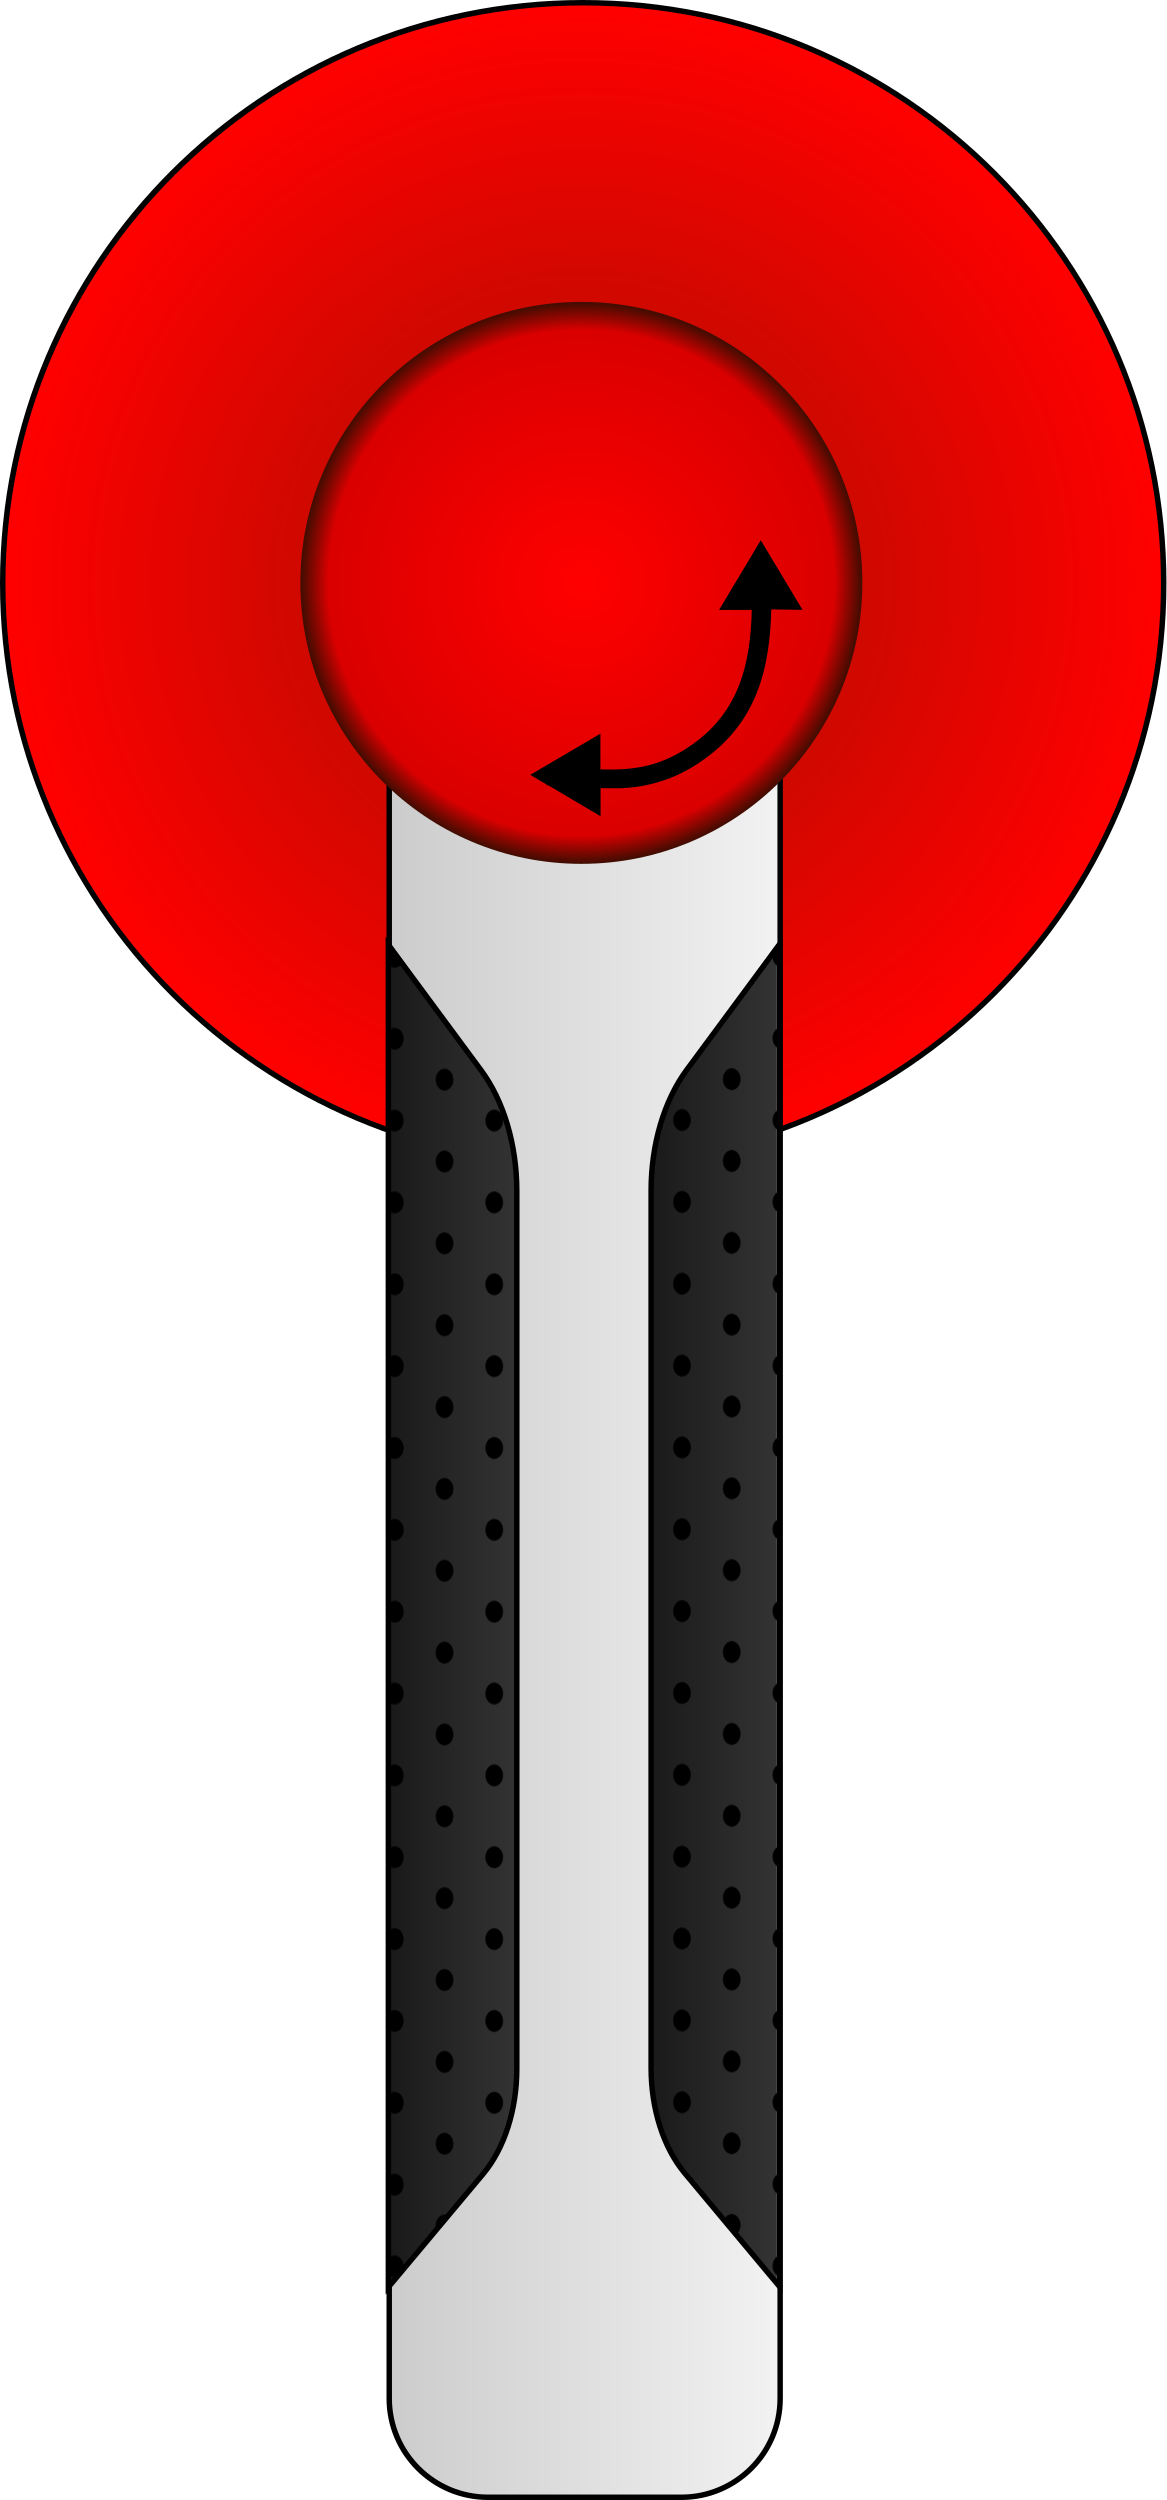
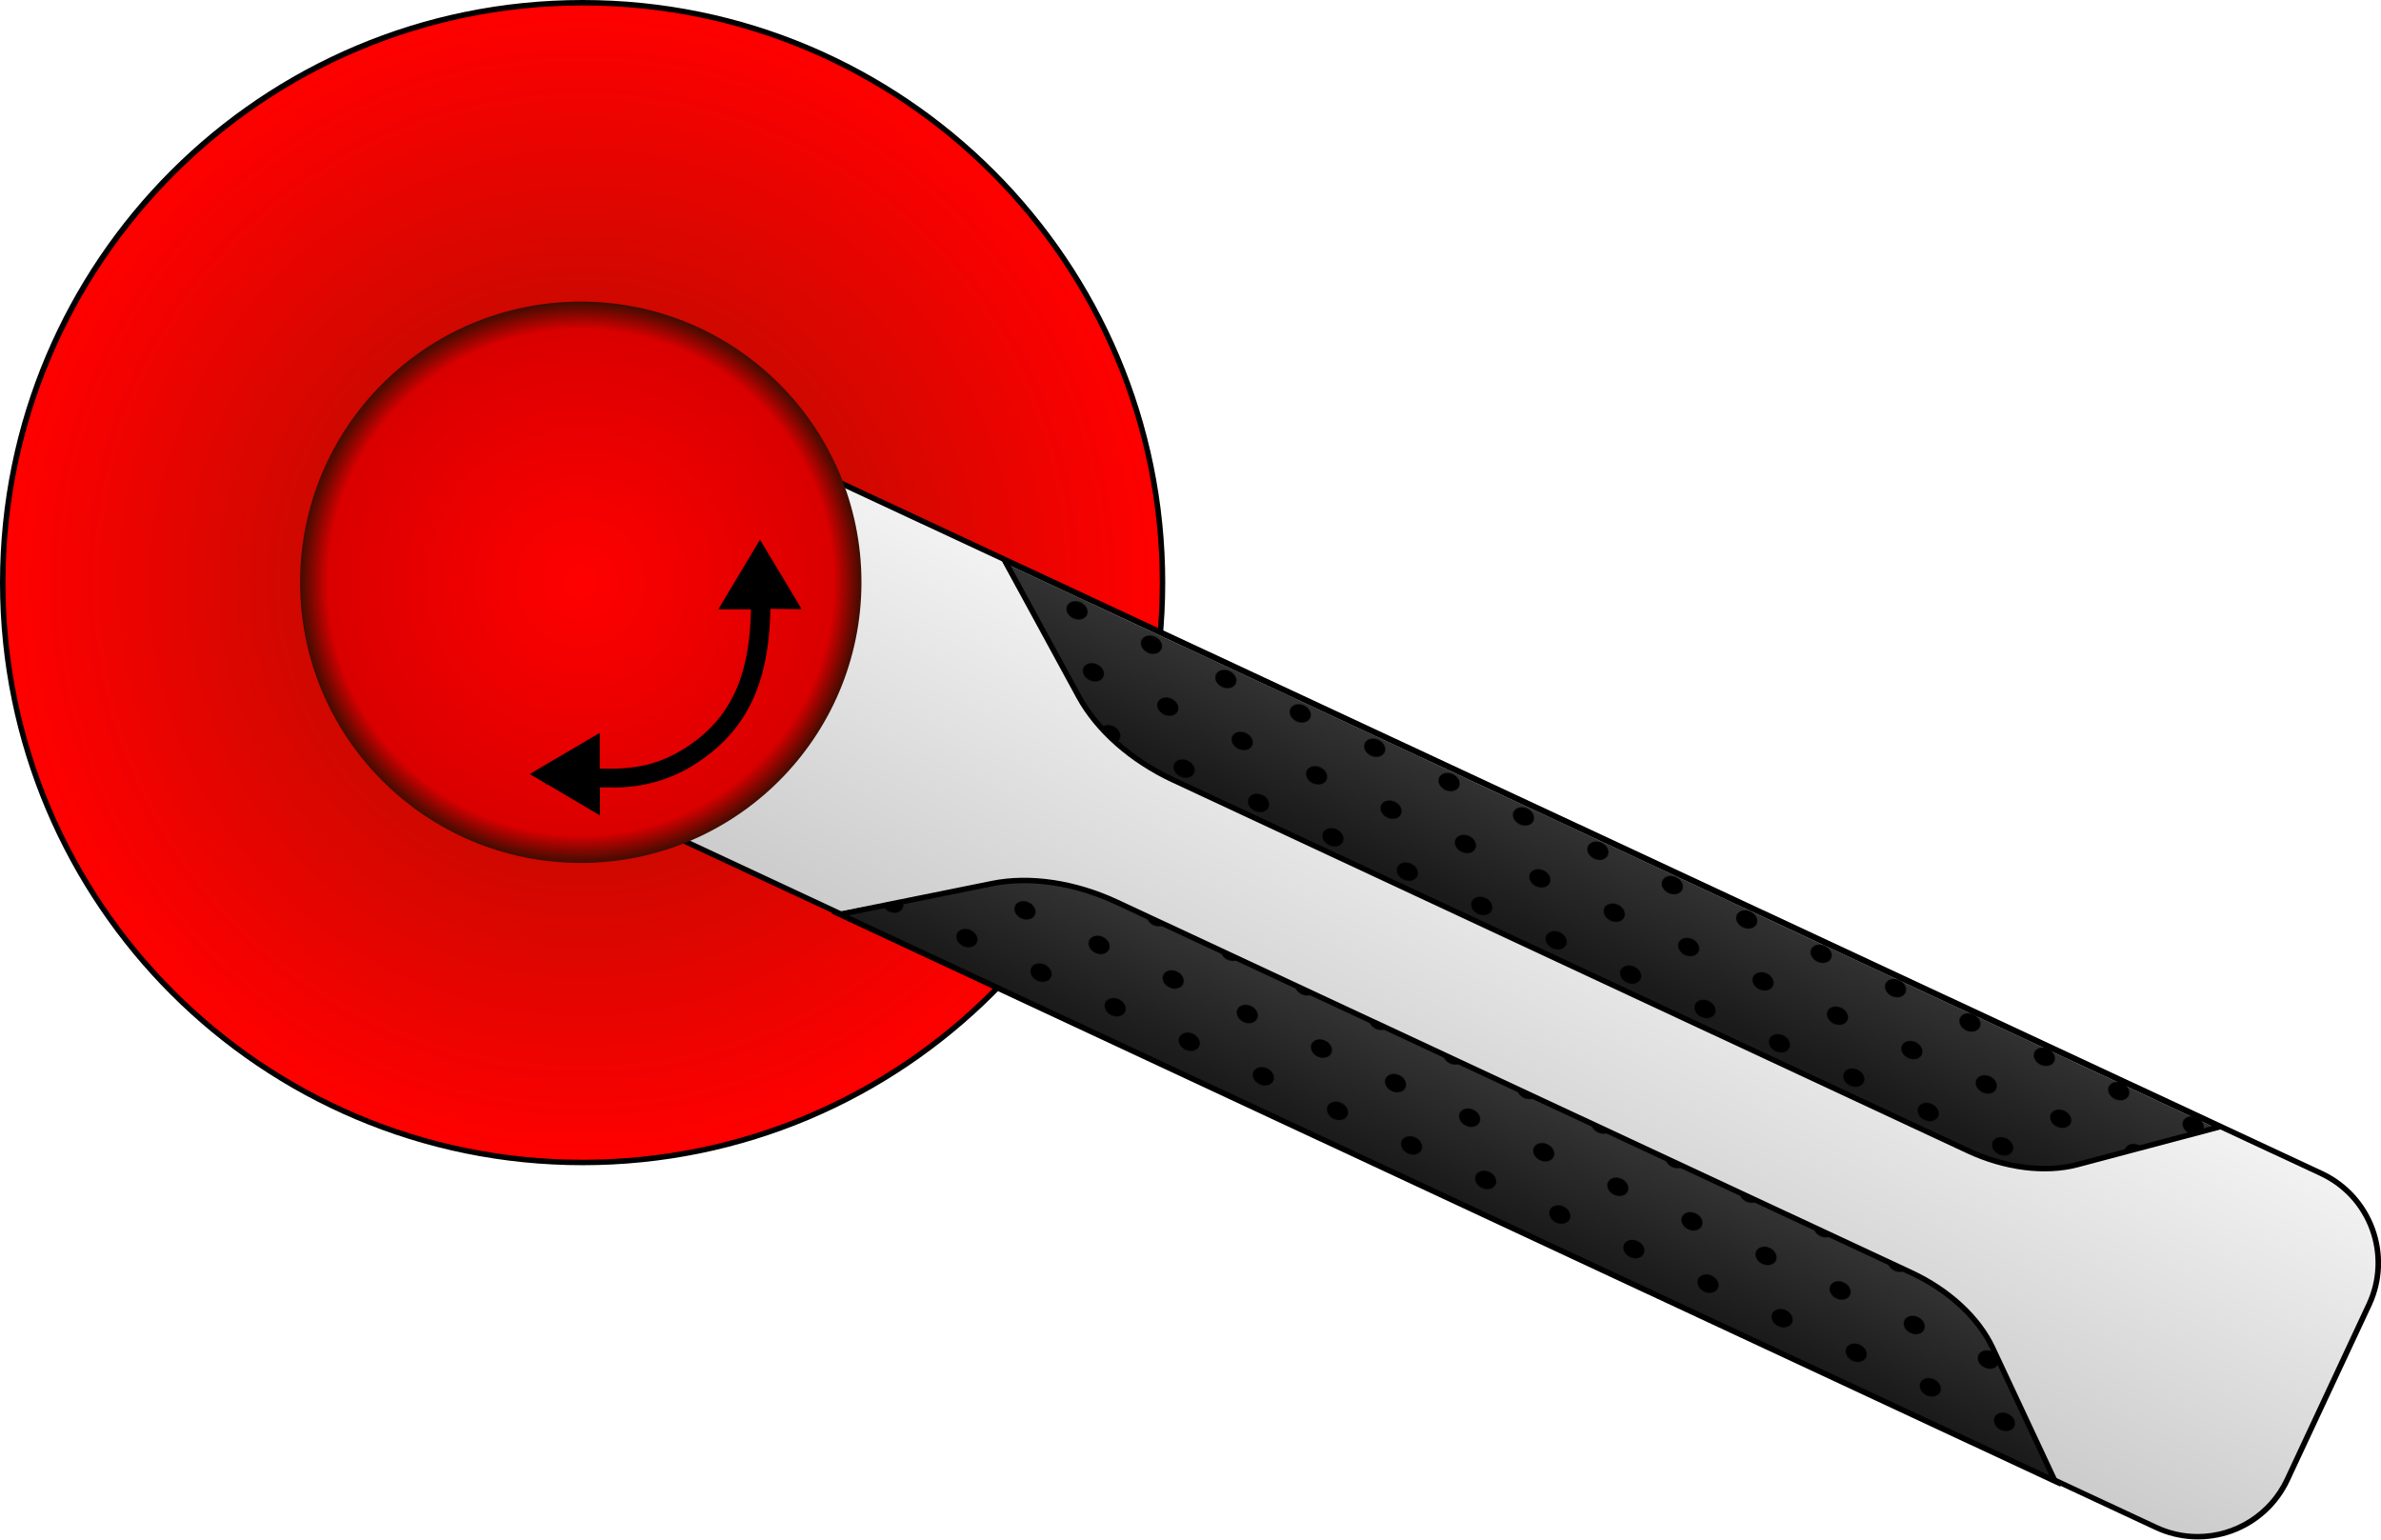
- <svg xmlns="http://www.w3.org/2000/svg" viewBox="0 0 213.76 458.15">
+ <svg xmlns="http://www.w3.org/2000/svg" viewBox="0 0 436.79 282.41">
  <defs>
    <style>.cls-1{fill:none;}.cls-2{fill:url(#名称未設定グラデーション_864);}.cls-3{fill:url(#名称未設定グラデーション_1047);}.cls-4{fill:url(#名称未設定グラデーション_85);}.cls-5,.cls-7{stroke:#000;stroke-miterlimit:10;}.cls-5{fill:url(#新規パターンスウォッチ_2);}.cls-6{fill:url(#名称未設定グラデーション_446);}.cls-7{fill:url(#新規パターンスウォッチ_2-3);}.cls-8{fill:url(#名称未設定グラデーション_939);}</style>
    <radialGradient id="名称未設定グラデーション_864" cx="106.88" cy="106.88" r="106.38" gradientUnits="userSpaceOnUse">
      <stop offset="0" stop-color="#a21000" />
      <stop offset="1" stop-color="red" />
    </radialGradient>
-     <linearGradient id="名称未設定グラデーション_1047" x1="42.15" y1="171.1" x2="42.15" y2="99.45" gradientTransform="translate(242.43 240.12) rotate(90)" gradientUnits="userSpaceOnUse">
+     <linearGradient id="名称未設定グラデーション_1047" x1="479.38" y1="-424.48" x2="479.38" y2="-496.12" gradientTransform="translate(-360.85 395.86) rotate(25)" gradientUnits="userSpaceOnUse">
      <stop offset="0" stop-color="#ccc" />
      <stop offset="1" stop-color="#f2f2f2" />
    </linearGradient>
-     <linearGradient id="名称未設定グラデーション_85" x1="55.92" y1="170.76" x2="55.92" y2="147.76" gradientTransform="translate(242.43 240.12) rotate(90)" gradientUnits="userSpaceOnUse">
+     <linearGradient id="名称未設定グラデーション_85" x1="493.15" y1="-424.82" x2="493.15" y2="-447.82" gradientTransform="translate(-360.85 395.86) rotate(25)" gradientUnits="userSpaceOnUse">
      <stop offset="0" stop-color="#1a1a1a" />
      <stop offset="1" stop-color="#333" />
    </linearGradient>
-     <pattern id="新規パターンスウォッチ_2" data-name="新規パターンスウォッチ 2" width="15" height="22.5" patternTransform="translate(8.56 2.86) rotate(90) scale(1 0.81)" patternUnits="userSpaceOnUse" viewBox="0 0 15 22.5">
+     <pattern id="新規パターンスウォッチ_2" data-name="新規パターンスウォッチ 2" width="15" height="22.5" patternTransform="translate(33.27 -15.76) rotate(25) scale(1 0.81)" patternUnits="userSpaceOnUse" viewBox="0 0 15 22.5">
      <rect class="cls-1" width="15" height="22.5" />
      <circle cx="15" cy="22.5" r="2" />
      <circle cy="22.5" r="2" />
      <circle cx="7.5" cy="11.25" r="2" />
      <circle cx="15" r="2" />
      <circle r="2" />
    </pattern>
-     <linearGradient id="名称未設定グラデーション_446" x1="55.82" y1="29.64" x2="55.82" y2="6.64" gradientTransform="matrix(0, 1, 1, 0, 112.72, 240.12)" gradientUnits="userSpaceOnUse">
+     <linearGradient id="名称未設定グラデーション_446" x1="493.05" y1="-144.79" x2="493.05" y2="-167.79" gradientTransform="matrix(0.91, 0.42, 0.42, -0.91, -90.25, -184.45)" gradientUnits="userSpaceOnUse">
      <stop offset="0" stop-color="#333" />
      <stop offset="1" stop-color="#1a1a1a" />
    </linearGradient>
-     <pattern id="新規パターンスウォッチ_2-3" data-name="新規パターンスウォッチ 2" width="15" height="22.5" patternTransform="matrix(0, 1, 0.81, 0, 42.97, 2.76)" patternUnits="userSpaceOnUse" viewBox="0 0 15 22.5">
+     <pattern id="新規パターンスウォッチ_2-3" data-name="新規パターンスウォッチ 2" width="15" height="22.5" patternTransform="matrix(0.91, 0.42, 0.34, -0.73, 47.73, -46.99)" patternUnits="userSpaceOnUse" viewBox="0 0 15 22.5">
      <rect class="cls-1" width="15" height="22.5" />
      <circle cx="15" cy="22.5" r="2" />
      <circle cy="22.5" r="2" />
      <circle cx="7.5" cy="11.25" r="2" />
      <circle cx="15" r="2" />
      <circle r="2" />
    </pattern>
    <radialGradient id="名称未設定グラデーション_939" cx="106.54" cy="106.82" r="51.49" gradientUnits="userSpaceOnUse">
      <stop offset="0" stop-color="red" />
      <stop offset="0.9" stop-color="#da0000" />
      <stop offset="1" stop-color="#400c00" />
    </radialGradient>
  </defs>
  <g id="レイヤー_2" data-name="レイヤー 2">
    <g id="レイヤー_1-2" data-name="レイヤー 1">
      <circle class="cls-2" cx="106.88" cy="106.88" r="106.38" />
      <path d="M106.88,1A105.88,105.88,0,1,1,1,106.88,106,106,0,0,1,106.88,1m0-1A106.88,106.88,0,1,0,213.76,106.88,106.88,106.88,0,0,0,106.88,0Z" />
-       <rect class="cls-3" x="71.33" y="106.9" width="71.64" height="350.75" rx="18.1" />
-       <path d="M124.87,107.4a17.61,17.61,0,0,1,17.6,17.6V439.55a17.61,17.61,0,0,1-17.6,17.6H89.43a17.62,17.62,0,0,1-17.6-17.6V125a17.62,17.62,0,0,1,17.6-17.6h35.44m0-1H89.43A18.6,18.6,0,0,0,70.83,125V439.55a18.6,18.6,0,0,0,18.6,18.6h35.44a18.6,18.6,0,0,0,18.6-18.6V125a18.6,18.6,0,0,0-18.6-18.6Z" />
-       <path class="cls-4" d="M71.67,419V173l16.59,23c4.08,5.63,6.41,13.68,6.41,22.12V379c0,7.5-2.22,14.59-6,19.25Z" />
-       <path class="cls-5" d="M71.17,419.15v-246l17,23c4.16,5.63,6.54,13.68,6.54,22.12V379.13c0,7.5-2.27,14.59-6.16,19.25Z" />
-       <path class="cls-6" d="M142.36,418.94v-246l-16.6,23c-4.07,5.63-6.4,13.68-6.4,22.12V378.92c0,7.5,2.22,14.59,6,19.25Z" />
-       <path class="cls-7" d="M142.86,419.05v-246l-17,23c-4.16,5.63-6.54,13.68-6.54,22.12V379c0,7.5,2.27,14.59,6.16,19.25Z" />
+       <path class="cls-3" d="M403.19,281.91a17.93,17.93,0,0,1-7.64-1.7L110.48,147.27a18.12,18.12,0,0,1-8.76-24.06l15-32.11a18.2,18.2,0,0,1,16.42-10.46,17.93,17.93,0,0,1,7.64,1.7L425.83,215.28a18.11,18.11,0,0,1,8.76,24.06l-15,32.11A18.19,18.19,0,0,1,403.19,281.91Z" />
+       <path d="M133.11,80.14v1a17.4,17.4,0,0,1,7.43,1.66L425.62,215.73a17.6,17.6,0,0,1,8.51,23.39l-15,32.12a17.68,17.68,0,0,1-16,10.17,17.47,17.47,0,0,1-7.43-1.66L110.69,146.82a17.62,17.62,0,0,1-8.52-23.39l15-32.12a17.67,17.67,0,0,1,16-10.17v-1m0,0a18.61,18.61,0,0,0-16.87,10.75l-15,32.11a18.6,18.6,0,0,0,9,24.73L395.34,280.66a18.58,18.58,0,0,0,24.72-9l15-32.11a18.62,18.62,0,0,0-9-24.73L141,81.89a18.44,18.44,0,0,0-7.85-1.75Z" />
+       <path class="cls-4" d="M377.11,271.24l-222.95-104L182,161.94c6.84-1.32,15.11,0,22.76,3.54l145.81,68c6.8,3.17,12.29,8.18,14.91,13.6Z" />
+       <path class="cls-5" d="M377,271.74l-222.95-104,28-5.66c6.87-1.39,15.17-.15,22.82,3.42l145.81,68c6.8,3.17,12.27,8.23,14.85,13.73Z" />
+       <path class="cls-6" d="M406.89,207.13l-222.95-104,13.8,24.75c3.39,6.08,9.69,11.59,17.35,15.15l145.81,68c6.8,3.17,14.16,4.15,20,2.67Z" />
+       <path class="cls-7" d="M407.2,206.72l-222.95-104,13.65,25.07c3.35,6.16,9.63,11.71,17.29,15.28L361,211.1c6.8,3.17,14.18,4.11,20.05,2.56Z" />
      <circle class="cls-8" cx="106.54" cy="106.82" r="51.49" />
      <path d="M147.07,111.76,139.42,99l-7.65,12.78h6c-.23,10-2.35,18.66-11,24.73-5.73,4-10.61,4.67-16.74,4.49v-6.55L97.17,142l3,1.77v.14l.29,0,9.6,5.68v-5.15l1.77,0a27.2,27.2,0,0,0,17-5.15c9.9-6.93,12.26-16.79,12.51-27.61Z" />
    </g>
  </g>
</svg>
